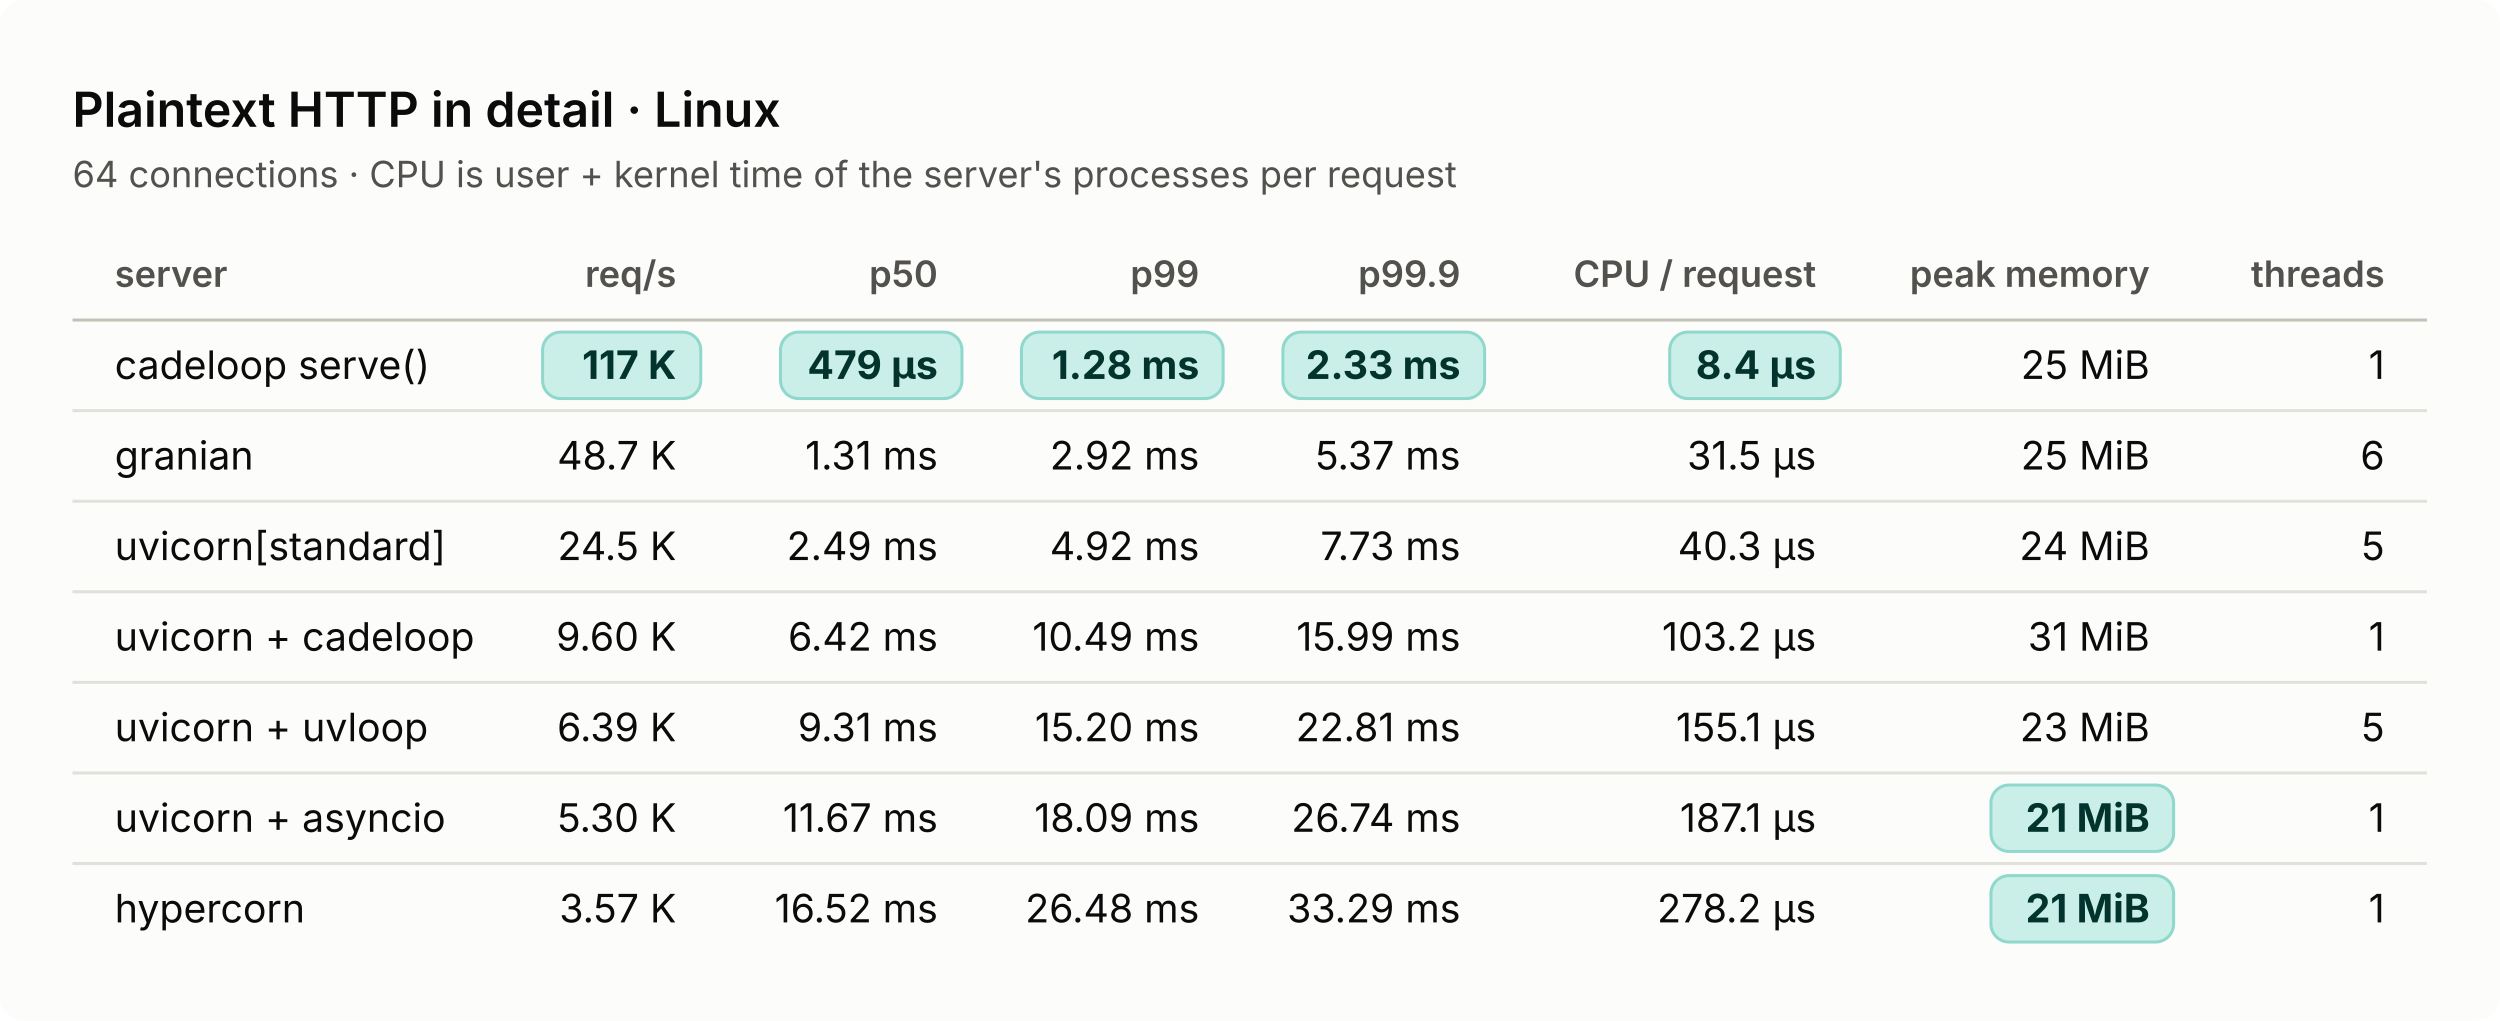
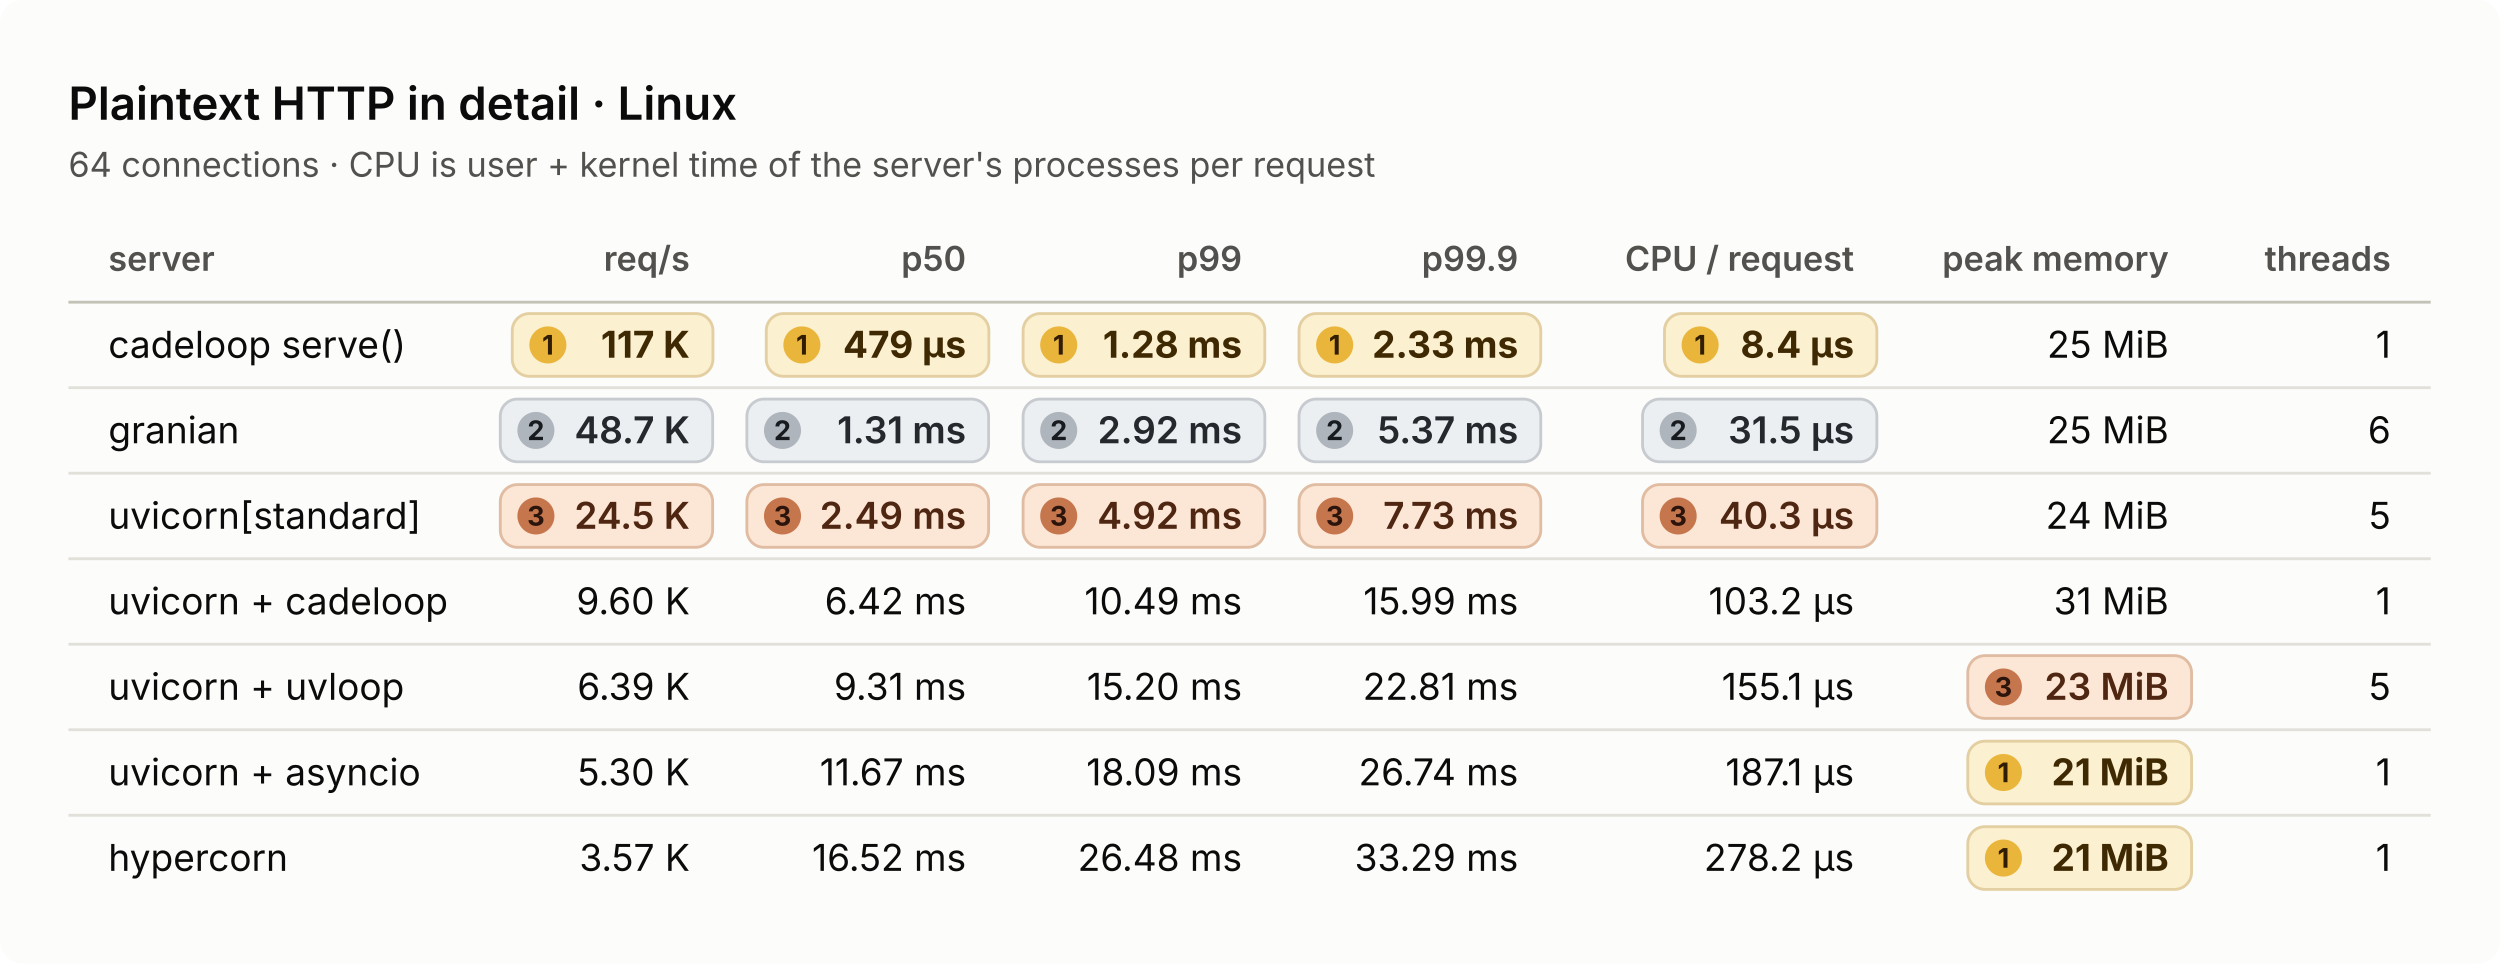
- <svg xmlns="http://www.w3.org/2000/svg" viewBox="0 0 828 338" width="828" height="338" font-family="system-ui, -apple-system, 'Segoe UI', sans-serif">
-   <rect width="828" height="338" fill="#fcfcfb" rx="8" />
+ <svg xmlns="http://www.w3.org/2000/svg" viewBox="0 0 877 338" width="877" height="338" font-family="system-ui, -apple-system, 'Segoe UI', sans-serif">
+   <rect width="877" height="338" fill="#fcfcfb" rx="8" />
  <text x="24" y="42" font-size="16" font-weight="600" fill="#0b0b0b">Plaintext HTTP in detail · Linux</text>
  <text x="24" y="62" font-size="12" fill="#52514e">64 connections · CPU is user + kernel time of the server's processes per request</text>
  <text x="38.0" y="95.0" font-size="12" font-weight="600" fill="#52514e">server</text>
-   <text x="224.0" y="95.0" font-size="12" font-weight="600" text-anchor="end" fill="#52514e">req/s</text>
-   <text x="310.6" y="95.0" font-size="12" font-weight="600" text-anchor="end" fill="#52514e">p50</text>
-   <text x="397.2" y="95.0" font-size="12" font-weight="600" text-anchor="end" fill="#52514e">p99</text>
-   <text x="483.7" y="95.0" font-size="12" font-weight="600" text-anchor="end" fill="#52514e">p99.9</text>
-   <text x="601.5" y="95.0" font-size="12" font-weight="600" text-anchor="end" fill="#52514e">CPU / request</text>
-   <text x="712.0" y="95.0" font-size="12" font-weight="600" text-anchor="end" fill="#52514e">peak memory</text>
-   <text x="789.8" y="95.0" font-size="12" font-weight="600" text-anchor="end" fill="#52514e">threads</text>
-   <line x1="24" y1="106.0" x2="803.8" y2="106.0" stroke="#c3c2b7" stroke-width="1" />
+   <text x="242.0" y="95.0" font-size="12" font-weight="600" text-anchor="end" fill="#52514e">req/s</text>
+   <text x="338.9" y="95.0" font-size="12" font-weight="600" text-anchor="end" fill="#52514e">p50</text>
+   <text x="435.7" y="95.0" font-size="12" font-weight="600" text-anchor="end" fill="#52514e">p99</text>
+   <text x="532.6" y="95.0" font-size="12" font-weight="600" text-anchor="end" fill="#52514e">p99.9</text>
+   <text x="650.4" y="95.0" font-size="12" font-weight="600" text-anchor="end" fill="#52514e">CPU / request</text>
+   <text x="760.8" y="95.0" font-size="12" font-weight="600" text-anchor="end" fill="#52514e">peak memory</text>
+   <text x="838.7" y="95.0" font-size="12" font-weight="600" text-anchor="end" fill="#52514e">threads</text>
+   <line x1="24" y1="106.0" x2="852.7" y2="106.0" stroke="#c3c2b7" stroke-width="1" />
  <text x="38.0" y="125.5" font-size="13" fill="#0b0b0b">cadeloop serve()</text>
-   <rect x="179.7" y="110.0" width="52.4" height="22" rx="6" fill="#c9efe8" stroke="#8fd8cb" stroke-width="1" />
-   <text x="224.0" y="125.5" font-size="13" text-anchor="end" font-weight="700" fill="#03332d">117 K</text>
-   <rect x="258.5" y="110.0" width="60.1" height="22" rx="6" fill="#c9efe8" stroke="#8fd8cb" stroke-width="1" />
-   <text x="310.6" y="125.5" font-size="13" text-anchor="end" font-weight="700" fill="#03332d">479 µs</text>
-   <rect x="338.3" y="110.0" width="66.8" height="22" rx="6" fill="#c9efe8" stroke="#8fd8cb" stroke-width="1" />
-   <text x="397.2" y="125.5" font-size="13" text-anchor="end" font-weight="700" fill="#03332d">1.28 ms</text>
-   <rect x="424.9" y="110.0" width="66.8" height="22" rx="6" fill="#c9efe8" stroke="#8fd8cb" stroke-width="1" />
-   <text x="483.7" y="125.5" font-size="13" text-anchor="end" font-weight="700" fill="#03332d">2.33 ms</text>
-   <rect x="553.0" y="110.0" width="56.5" height="22" rx="6" fill="#c9efe8" stroke="#8fd8cb" stroke-width="1" />
-   <text x="601.5" y="125.5" font-size="13" text-anchor="end" font-weight="700" fill="#03332d">8.4 µs</text>
-   <text x="712.0" y="125.5" font-size="13" text-anchor="end" fill="#0b0b0b">25 MiB</text>
-   <text x="789.8" y="125.5" font-size="13" text-anchor="end" fill="#0b0b0b">1</text>
-   <line x1="24" y1="136.0" x2="803.8" y2="136.0" stroke="#e1e0d9" stroke-width="1" />
+   <rect x="179.7" y="110.0" width="70.4" height="22" rx="6" fill="#fbf0cf" stroke="#e3cfa1" stroke-width="1" />
+   <circle cx="192.2" cy="121.0" r="6.5" fill="#eab53b" />
+   <text x="192.2" y="124.4" font-size="9.5" font-weight="700" text-anchor="middle" fill="#311d03">1</text>
+   <text x="242.0" y="125.5" font-size="13" text-anchor="end" font-weight="700" fill="#3f2903">117 K</text>
+   <rect x="268.8" y="110.0" width="78.1" height="22" rx="6" fill="#fbf0cf" stroke="#e3cfa1" stroke-width="1" />
+   <circle cx="281.3" cy="121.0" r="6.5" fill="#eab53b" />
+   <text x="281.3" y="124.4" font-size="9.5" font-weight="700" text-anchor="middle" fill="#311d03">1</text>
+   <text x="338.9" y="125.5" font-size="13" text-anchor="end" font-weight="700" fill="#3f2903">479 µs</text>
+   <rect x="358.9" y="110.0" width="84.8" height="22" rx="6" fill="#fbf0cf" stroke="#e3cfa1" stroke-width="1" />
+   <circle cx="371.4" cy="121.0" r="6.5" fill="#eab53b" />
+   <text x="371.4" y="124.4" font-size="9.5" font-weight="700" text-anchor="middle" fill="#311d03">1</text>
+   <text x="435.7" y="125.5" font-size="13" text-anchor="end" font-weight="700" fill="#3f2903">1.28 ms</text>
+   <rect x="455.7" y="110.0" width="84.8" height="22" rx="6" fill="#fbf0cf" stroke="#e3cfa1" stroke-width="1" />
+   <circle cx="468.2" cy="121.0" r="6.5" fill="#eab53b" />
+   <text x="468.2" y="124.4" font-size="9.5" font-weight="700" text-anchor="middle" fill="#311d03">1</text>
+   <text x="532.6" y="125.5" font-size="13" text-anchor="end" font-weight="700" fill="#3f2903">2.33 ms</text>
+   <rect x="583.9" y="110.0" width="74.5" height="22" rx="6" fill="#fbf0cf" stroke="#e3cfa1" stroke-width="1" />
+   <circle cx="596.4" cy="121.0" r="6.5" fill="#eab53b" />
+   <text x="596.4" y="124.4" font-size="9.5" font-weight="700" text-anchor="middle" fill="#311d03">1</text>
+   <text x="650.4" y="125.5" font-size="13" text-anchor="end" font-weight="700" fill="#3f2903">8.4 µs</text>
+   <text x="760.8" y="125.5" font-size="13" text-anchor="end" fill="#0b0b0b">25 MiB</text>
+   <text x="838.7" y="125.5" font-size="13" text-anchor="end" fill="#0b0b0b">1</text>
+   <line x1="24" y1="136.0" x2="852.7" y2="136.0" stroke="#e1e0d9" stroke-width="1" />
  <text x="38.0" y="155.5" font-size="13" fill="#0b0b0b">granian</text>
-   <text x="224.0" y="155.5" font-size="13" text-anchor="end" fill="#0b0b0b">48.7 K</text>
-   <text x="310.6" y="155.5" font-size="13" text-anchor="end" fill="#0b0b0b">1.31 ms</text>
-   <text x="397.2" y="155.5" font-size="13" text-anchor="end" fill="#0b0b0b">2.92 ms</text>
-   <text x="483.7" y="155.5" font-size="13" text-anchor="end" fill="#0b0b0b">5.37 ms</text>
-   <text x="601.5" y="155.5" font-size="13" text-anchor="end" fill="#0b0b0b">31.5 µs</text>
-   <text x="712.0" y="155.5" font-size="13" text-anchor="end" fill="#0b0b0b">25 MiB</text>
-   <text x="789.8" y="155.5" font-size="13" text-anchor="end" fill="#0b0b0b">6</text>
-   <line x1="24" y1="166.0" x2="803.8" y2="166.0" stroke="#e1e0d9" stroke-width="1" />
+   <rect x="175.5" y="140.0" width="74.5" height="22" rx="6" fill="#eceff2" stroke="#c7cbd0" stroke-width="1" />
+   <circle cx="188.0" cy="151.0" r="6.5" fill="#afb5bc" />
+   <text x="188.0" y="154.4" font-size="9.5" font-weight="700" text-anchor="middle" fill="#171b1f">2</text>
+   <text x="242.0" y="155.5" font-size="13" text-anchor="end" font-weight="600" fill="#25292e">48.7 K</text>
+   <rect x="262.0" y="140.0" width="84.8" height="22" rx="6" fill="#eceff2" stroke="#c7cbd0" stroke-width="1" />
+   <circle cx="274.5" cy="151.0" r="6.5" fill="#afb5bc" />
+   <text x="274.5" y="154.4" font-size="9.5" font-weight="700" text-anchor="middle" fill="#171b1f">2</text>
+   <text x="338.9" y="155.5" font-size="13" text-anchor="end" font-weight="600" fill="#25292e">1.31 ms</text>
+   <rect x="358.9" y="140.0" width="84.8" height="22" rx="6" fill="#eceff2" stroke="#c7cbd0" stroke-width="1" />
+   <circle cx="371.4" cy="151.0" r="6.5" fill="#afb5bc" />
+   <text x="371.4" y="154.4" font-size="9.5" font-weight="700" text-anchor="middle" fill="#171b1f">2</text>
+   <text x="435.7" y="155.5" font-size="13" text-anchor="end" font-weight="600" fill="#25292e">2.92 ms</text>
+   <rect x="455.7" y="140.0" width="84.8" height="22" rx="6" fill="#eceff2" stroke="#c7cbd0" stroke-width="1" />
+   <circle cx="468.2" cy="151.0" r="6.5" fill="#afb5bc" />
+   <text x="468.2" y="154.4" font-size="9.5" font-weight="700" text-anchor="middle" fill="#171b1f">2</text>
+   <text x="532.6" y="155.5" font-size="13" text-anchor="end" font-weight="600" fill="#25292e">5.37 ms</text>
+   <rect x="576.2" y="140.0" width="82.2" height="22" rx="6" fill="#eceff2" stroke="#c7cbd0" stroke-width="1" />
+   <circle cx="588.7" cy="151.0" r="6.5" fill="#afb5bc" />
+   <text x="588.7" y="154.4" font-size="9.5" font-weight="700" text-anchor="middle" fill="#171b1f">2</text>
+   <text x="650.4" y="155.5" font-size="13" text-anchor="end" font-weight="600" fill="#25292e">31.5 µs</text>
+   <text x="760.8" y="155.5" font-size="13" text-anchor="end" fill="#0b0b0b">25 MiB</text>
+   <text x="838.7" y="155.5" font-size="13" text-anchor="end" fill="#0b0b0b">6</text>
+   <line x1="24" y1="166.0" x2="852.7" y2="166.0" stroke="#e1e0d9" stroke-width="1" />
  <text x="38.0" y="185.5" font-size="13" fill="#0b0b0b">uvicorn[standard]</text>
-   <text x="224.0" y="185.5" font-size="13" text-anchor="end" fill="#0b0b0b">24.5 K</text>
-   <text x="310.6" y="185.5" font-size="13" text-anchor="end" fill="#0b0b0b">2.49 ms</text>
-   <text x="397.2" y="185.5" font-size="13" text-anchor="end" fill="#0b0b0b">4.92 ms</text>
-   <text x="483.7" y="185.5" font-size="13" text-anchor="end" fill="#0b0b0b">7.73 ms</text>
-   <text x="601.5" y="185.5" font-size="13" text-anchor="end" fill="#0b0b0b">40.3 µs</text>
-   <text x="712.0" y="185.5" font-size="13" text-anchor="end" fill="#0b0b0b">24 MiB</text>
-   <text x="789.8" y="185.5" font-size="13" text-anchor="end" fill="#0b0b0b">5</text>
-   <line x1="24" y1="196.0" x2="803.8" y2="196.0" stroke="#e1e0d9" stroke-width="1" />
+   <rect x="175.5" y="170.0" width="74.5" height="22" rx="6" fill="#fce7d6" stroke="#e0bca2" stroke-width="1" />
+   <circle cx="188.0" cy="181.0" r="6.5" fill="#c6764d" />
+   <text x="188.0" y="184.4" font-size="9.5" font-weight="700" text-anchor="middle" fill="#2a140c">3</text>
+   <text x="242.0" y="185.5" font-size="13" text-anchor="end" font-weight="600" fill="#4f2611">24.5 K</text>
+   <rect x="262.0" y="170.0" width="84.8" height="22" rx="6" fill="#fce7d6" stroke="#e0bca2" stroke-width="1" />
+   <circle cx="274.5" cy="181.0" r="6.5" fill="#c6764d" />
+   <text x="274.5" y="184.4" font-size="9.5" font-weight="700" text-anchor="middle" fill="#2a140c">3</text>
+   <text x="338.9" y="185.5" font-size="13" text-anchor="end" font-weight="600" fill="#4f2611">2.49 ms</text>
+   <rect x="358.9" y="170.0" width="84.8" height="22" rx="6" fill="#fce7d6" stroke="#e0bca2" stroke-width="1" />
+   <circle cx="371.4" cy="181.0" r="6.5" fill="#c6764d" />
+   <text x="371.4" y="184.4" font-size="9.5" font-weight="700" text-anchor="middle" fill="#2a140c">3</text>
+   <text x="435.7" y="185.5" font-size="13" text-anchor="end" font-weight="600" fill="#4f2611">4.92 ms</text>
+   <rect x="455.7" y="170.0" width="84.8" height="22" rx="6" fill="#fce7d6" stroke="#e0bca2" stroke-width="1" />
+   <circle cx="468.2" cy="181.0" r="6.5" fill="#c6764d" />
+   <text x="468.2" y="184.4" font-size="9.5" font-weight="700" text-anchor="middle" fill="#2a140c">3</text>
+   <text x="532.6" y="185.5" font-size="13" text-anchor="end" font-weight="600" fill="#4f2611">7.73 ms</text>
+   <rect x="576.2" y="170.0" width="82.2" height="22" rx="6" fill="#fce7d6" stroke="#e0bca2" stroke-width="1" />
+   <circle cx="588.7" cy="181.0" r="6.5" fill="#c6764d" />
+   <text x="588.7" y="184.4" font-size="9.5" font-weight="700" text-anchor="middle" fill="#2a140c">3</text>
+   <text x="650.4" y="185.5" font-size="13" text-anchor="end" font-weight="600" fill="#4f2611">40.3 µs</text>
+   <text x="760.8" y="185.5" font-size="13" text-anchor="end" fill="#0b0b0b">24 MiB</text>
+   <text x="838.7" y="185.5" font-size="13" text-anchor="end" fill="#0b0b0b">5</text>
+   <line x1="24" y1="196.0" x2="852.7" y2="196.0" stroke="#e1e0d9" stroke-width="1" />
  <text x="38.0" y="215.5" font-size="13" fill="#0b0b0b">uvicorn + cadeloop</text>
-   <text x="224.0" y="215.5" font-size="13" text-anchor="end" fill="#0b0b0b">9.60 K</text>
-   <text x="310.6" y="215.5" font-size="13" text-anchor="end" fill="#0b0b0b">6.42 ms</text>
-   <text x="397.2" y="215.5" font-size="13" text-anchor="end" fill="#0b0b0b">10.49 ms</text>
-   <text x="483.7" y="215.5" font-size="13" text-anchor="end" fill="#0b0b0b">15.99 ms</text>
-   <text x="601.5" y="215.5" font-size="13" text-anchor="end" fill="#0b0b0b">103.2 µs</text>
-   <text x="712.0" y="215.5" font-size="13" text-anchor="end" fill="#0b0b0b">31 MiB</text>
-   <text x="789.8" y="215.5" font-size="13" text-anchor="end" fill="#0b0b0b">1</text>
-   <line x1="24" y1="226.0" x2="803.8" y2="226.0" stroke="#e1e0d9" stroke-width="1" />
+   <text x="242.0" y="215.5" font-size="13" text-anchor="end" fill="#0b0b0b">9.60 K</text>
+   <text x="338.9" y="215.5" font-size="13" text-anchor="end" fill="#0b0b0b">6.42 ms</text>
+   <text x="435.7" y="215.5" font-size="13" text-anchor="end" fill="#0b0b0b">10.49 ms</text>
+   <text x="532.6" y="215.5" font-size="13" text-anchor="end" fill="#0b0b0b">15.99 ms</text>
+   <text x="650.4" y="215.5" font-size="13" text-anchor="end" fill="#0b0b0b">103.2 µs</text>
+   <text x="760.8" y="215.5" font-size="13" text-anchor="end" fill="#0b0b0b">31 MiB</text>
+   <text x="838.7" y="215.5" font-size="13" text-anchor="end" fill="#0b0b0b">1</text>
+   <line x1="24" y1="226.0" x2="852.7" y2="226.0" stroke="#e1e0d9" stroke-width="1" />
  <text x="38.0" y="245.5" font-size="13" fill="#0b0b0b">uvicorn + uvloop</text>
-   <text x="224.0" y="245.5" font-size="13" text-anchor="end" fill="#0b0b0b">6.39 K</text>
-   <text x="310.6" y="245.5" font-size="13" text-anchor="end" fill="#0b0b0b">9.31 ms</text>
-   <text x="397.2" y="245.5" font-size="13" text-anchor="end" fill="#0b0b0b">15.20 ms</text>
-   <text x="483.7" y="245.5" font-size="13" text-anchor="end" fill="#0b0b0b">22.81 ms</text>
-   <text x="601.5" y="245.5" font-size="13" text-anchor="end" fill="#0b0b0b">155.1 µs</text>
-   <text x="712.0" y="245.5" font-size="13" text-anchor="end" fill="#0b0b0b">23 MiB</text>
-   <text x="789.8" y="245.5" font-size="13" text-anchor="end" fill="#0b0b0b">5</text>
-   <line x1="24" y1="256.0" x2="803.8" y2="256.0" stroke="#e1e0d9" stroke-width="1" />
+   <text x="242.0" y="245.5" font-size="13" text-anchor="end" fill="#0b0b0b">6.39 K</text>
+   <text x="338.9" y="245.5" font-size="13" text-anchor="end" fill="#0b0b0b">9.31 ms</text>
+   <text x="435.7" y="245.5" font-size="13" text-anchor="end" fill="#0b0b0b">15.20 ms</text>
+   <text x="532.6" y="245.5" font-size="13" text-anchor="end" fill="#0b0b0b">22.81 ms</text>
+   <text x="650.4" y="245.5" font-size="13" text-anchor="end" fill="#0b0b0b">155.1 µs</text>
+   <rect x="690.3" y="230.0" width="78.5" height="22" rx="6" fill="#fce7d6" stroke="#e0bca2" stroke-width="1" />
+   <circle cx="702.8" cy="241.0" r="6.5" fill="#c6764d" />
+   <text x="702.8" y="244.4" font-size="9.5" font-weight="700" text-anchor="middle" fill="#2a140c">3</text>
+   <text x="760.8" y="245.5" font-size="13" text-anchor="end" font-weight="600" fill="#4f2611">23 MiB</text>
+   <text x="838.7" y="245.5" font-size="13" text-anchor="end" fill="#0b0b0b">5</text>
+   <line x1="24" y1="256.0" x2="852.7" y2="256.0" stroke="#e1e0d9" stroke-width="1" />
  <text x="38.0" y="275.5" font-size="13" fill="#0b0b0b">uvicorn + asyncio</text>
-   <text x="224.0" y="275.5" font-size="13" text-anchor="end" fill="#0b0b0b">5.30 K</text>
-   <text x="310.6" y="275.5" font-size="13" text-anchor="end" fill="#0b0b0b">11.67 ms</text>
-   <text x="397.2" y="275.5" font-size="13" text-anchor="end" fill="#0b0b0b">18.09 ms</text>
-   <text x="483.7" y="275.5" font-size="13" text-anchor="end" fill="#0b0b0b">26.74 ms</text>
-   <text x="601.5" y="275.5" font-size="13" text-anchor="end" fill="#0b0b0b">187.1 µs</text>
-   <rect x="659.4" y="260.0" width="60.5" height="22" rx="6" fill="#c9efe8" stroke="#8fd8cb" stroke-width="1" />
-   <text x="712.0" y="275.5" font-size="13" text-anchor="end" font-weight="700" fill="#03332d">21 MiB</text>
-   <text x="789.8" y="275.5" font-size="13" text-anchor="end" fill="#0b0b0b">1</text>
-   <line x1="24" y1="286.0" x2="803.8" y2="286.0" stroke="#e1e0d9" stroke-width="1" />
+   <text x="242.0" y="275.5" font-size="13" text-anchor="end" fill="#0b0b0b">5.30 K</text>
+   <text x="338.9" y="275.5" font-size="13" text-anchor="end" fill="#0b0b0b">11.67 ms</text>
+   <text x="435.7" y="275.5" font-size="13" text-anchor="end" fill="#0b0b0b">18.09 ms</text>
+   <text x="532.6" y="275.5" font-size="13" text-anchor="end" fill="#0b0b0b">26.74 ms</text>
+   <text x="650.4" y="275.5" font-size="13" text-anchor="end" fill="#0b0b0b">187.1 µs</text>
+   <rect x="690.3" y="260.0" width="78.5" height="22" rx="6" fill="#fbf0cf" stroke="#e3cfa1" stroke-width="1" />
+   <circle cx="702.8" cy="271.0" r="6.5" fill="#eab53b" />
+   <text x="702.8" y="274.4" font-size="9.5" font-weight="700" text-anchor="middle" fill="#311d03">1</text>
+   <text x="760.8" y="275.5" font-size="13" text-anchor="end" font-weight="700" fill="#3f2903">21 MiB</text>
+   <text x="838.7" y="275.5" font-size="13" text-anchor="end" fill="#0b0b0b">1</text>
+   <line x1="24" y1="286.0" x2="852.7" y2="286.0" stroke="#e1e0d9" stroke-width="1" />
  <text x="38.0" y="305.5" font-size="13" fill="#0b0b0b">hypercorn</text>
-   <text x="224.0" y="305.5" font-size="13" text-anchor="end" fill="#0b0b0b">3.57 K</text>
-   <text x="310.6" y="305.5" font-size="13" text-anchor="end" fill="#0b0b0b">16.52 ms</text>
-   <text x="397.2" y="305.5" font-size="13" text-anchor="end" fill="#0b0b0b">26.48 ms</text>
-   <text x="483.7" y="305.5" font-size="13" text-anchor="end" fill="#0b0b0b">33.29 ms</text>
-   <text x="601.5" y="305.5" font-size="13" text-anchor="end" fill="#0b0b0b">278.2 µs</text>
-   <rect x="659.4" y="290.0" width="60.5" height="22" rx="6" fill="#c9efe8" stroke="#8fd8cb" stroke-width="1" />
-   <text x="712.0" y="305.5" font-size="13" text-anchor="end" font-weight="700" fill="#03332d">21 MiB</text>
-   <text x="789.8" y="305.5" font-size="13" text-anchor="end" fill="#0b0b0b">1</text>
+   <text x="242.0" y="305.5" font-size="13" text-anchor="end" fill="#0b0b0b">3.57 K</text>
+   <text x="338.9" y="305.5" font-size="13" text-anchor="end" fill="#0b0b0b">16.52 ms</text>
+   <text x="435.7" y="305.5" font-size="13" text-anchor="end" fill="#0b0b0b">26.48 ms</text>
+   <text x="532.6" y="305.5" font-size="13" text-anchor="end" fill="#0b0b0b">33.29 ms</text>
+   <text x="650.4" y="305.5" font-size="13" text-anchor="end" fill="#0b0b0b">278.2 µs</text>
+   <rect x="690.3" y="290.0" width="78.5" height="22" rx="6" fill="#fbf0cf" stroke="#e3cfa1" stroke-width="1" />
+   <circle cx="702.8" cy="301.0" r="6.5" fill="#eab53b" />
+   <text x="702.8" y="304.4" font-size="9.5" font-weight="700" text-anchor="middle" fill="#311d03">1</text>
+   <text x="760.8" y="305.5" font-size="13" text-anchor="end" font-weight="700" fill="#3f2903">21 MiB</text>
+   <text x="838.7" y="305.5" font-size="13" text-anchor="end" fill="#0b0b0b">1</text>
</svg>
